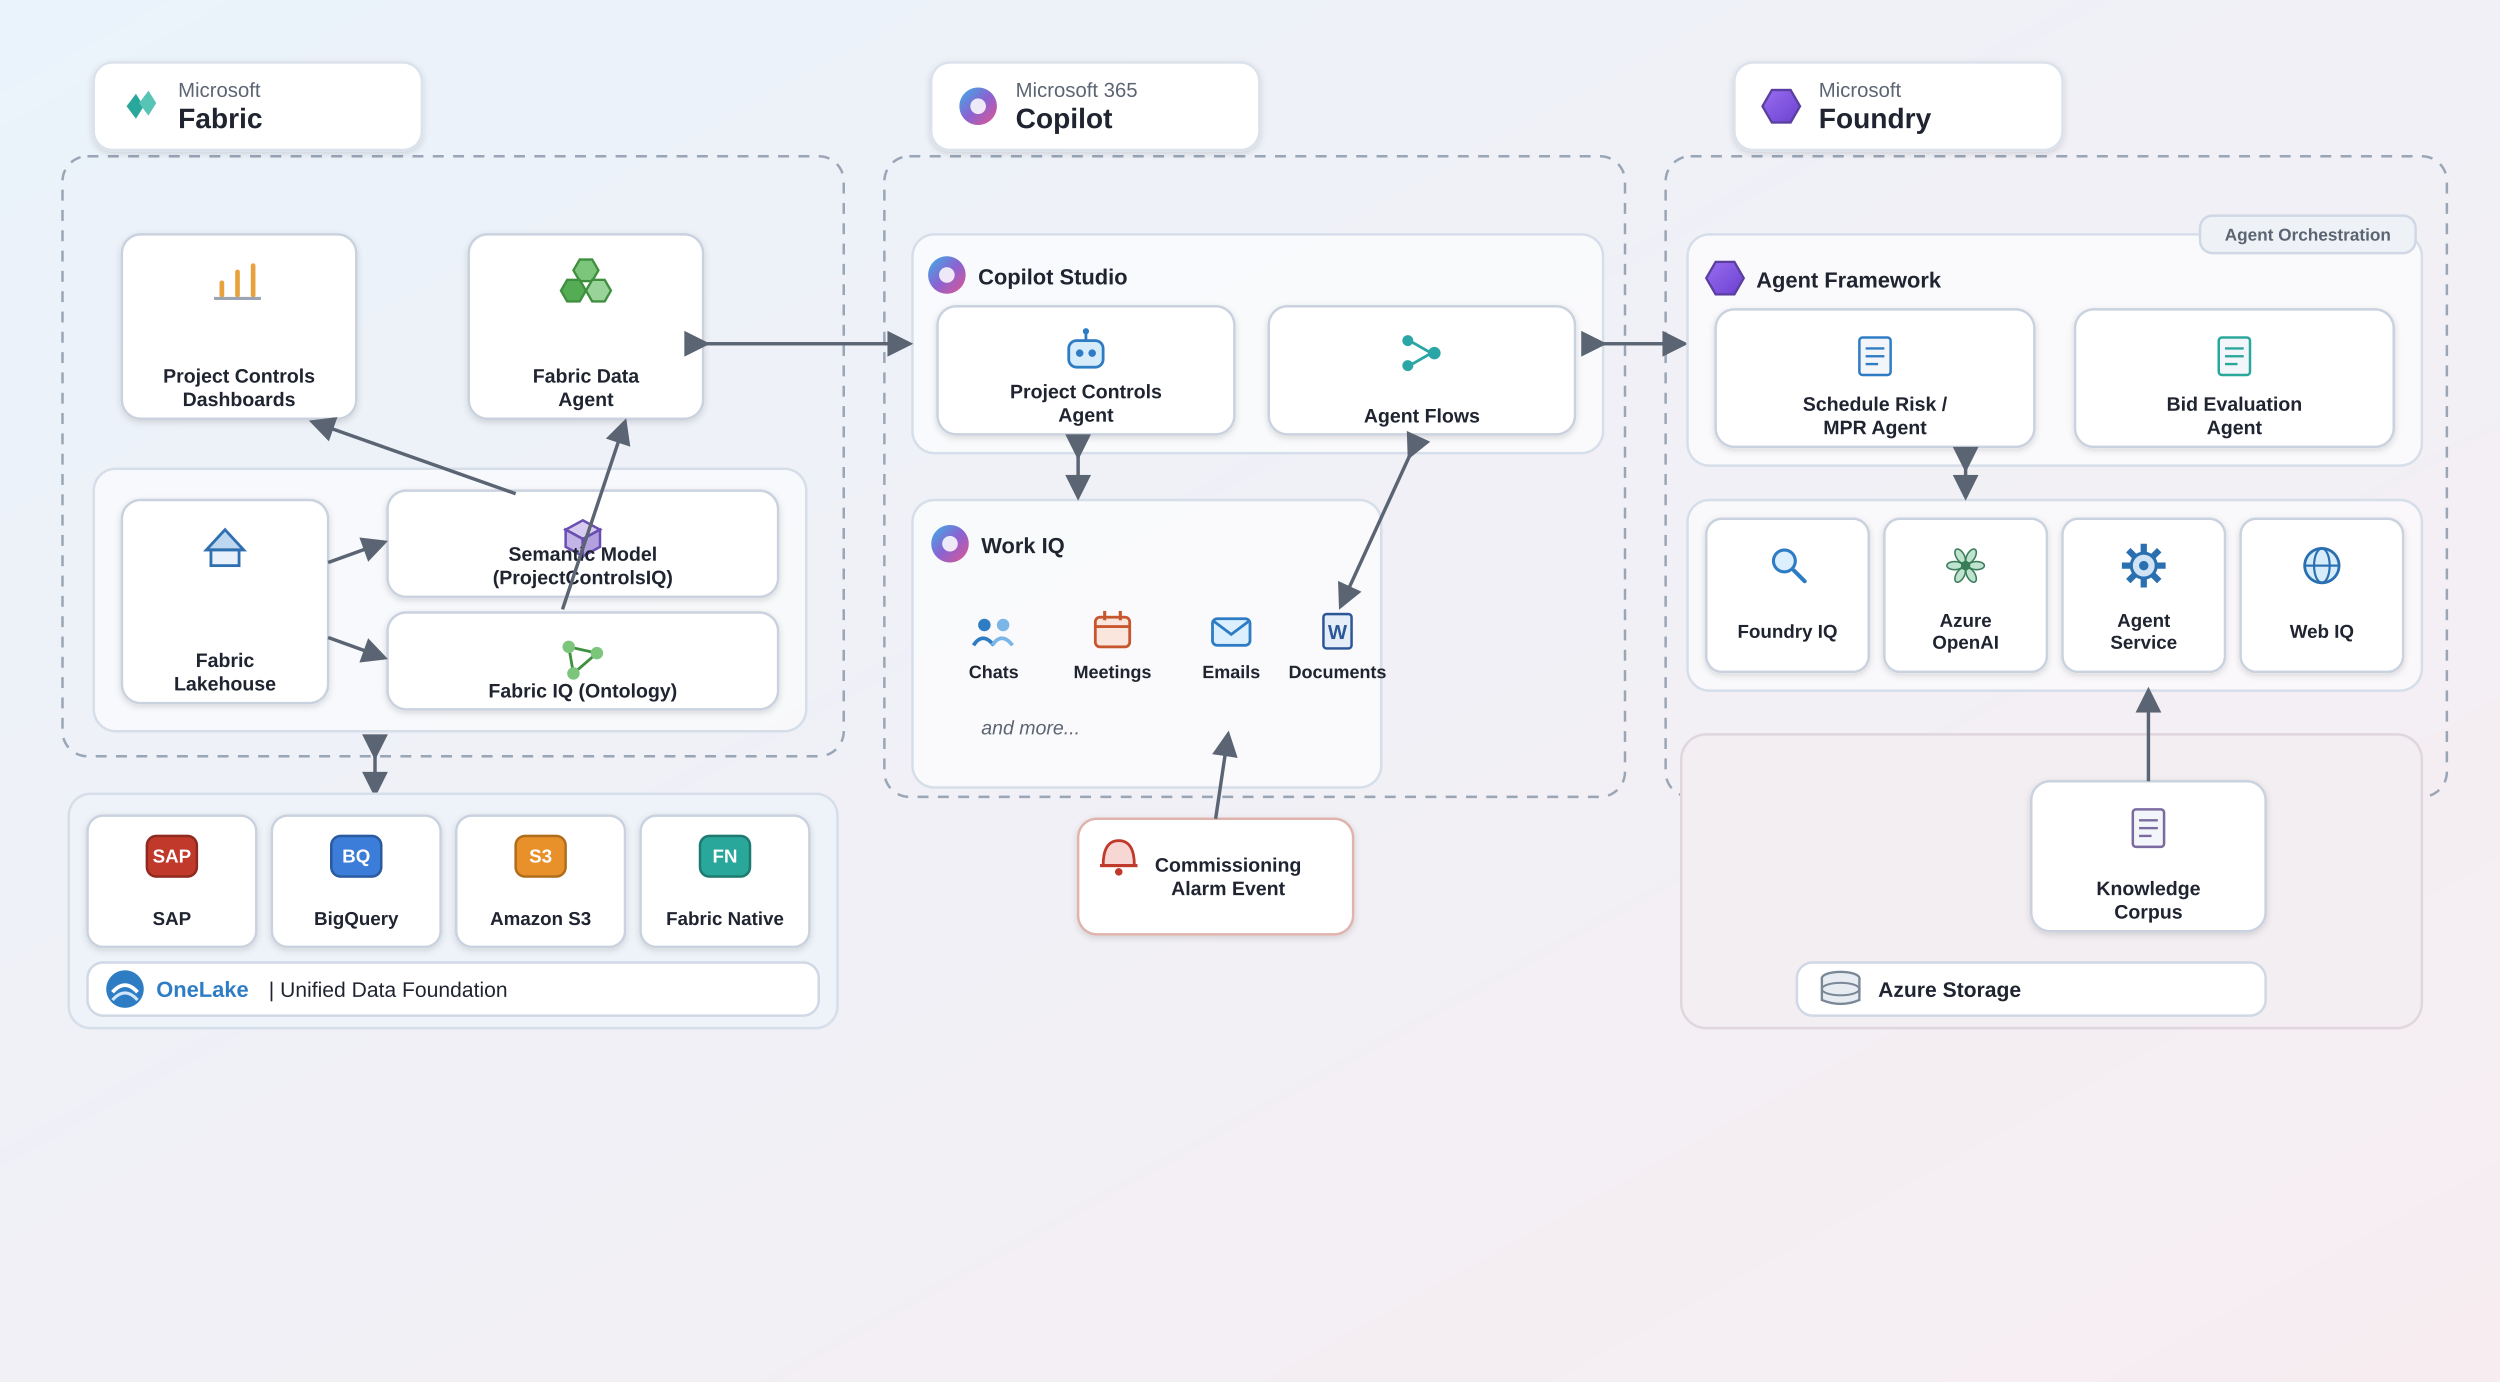
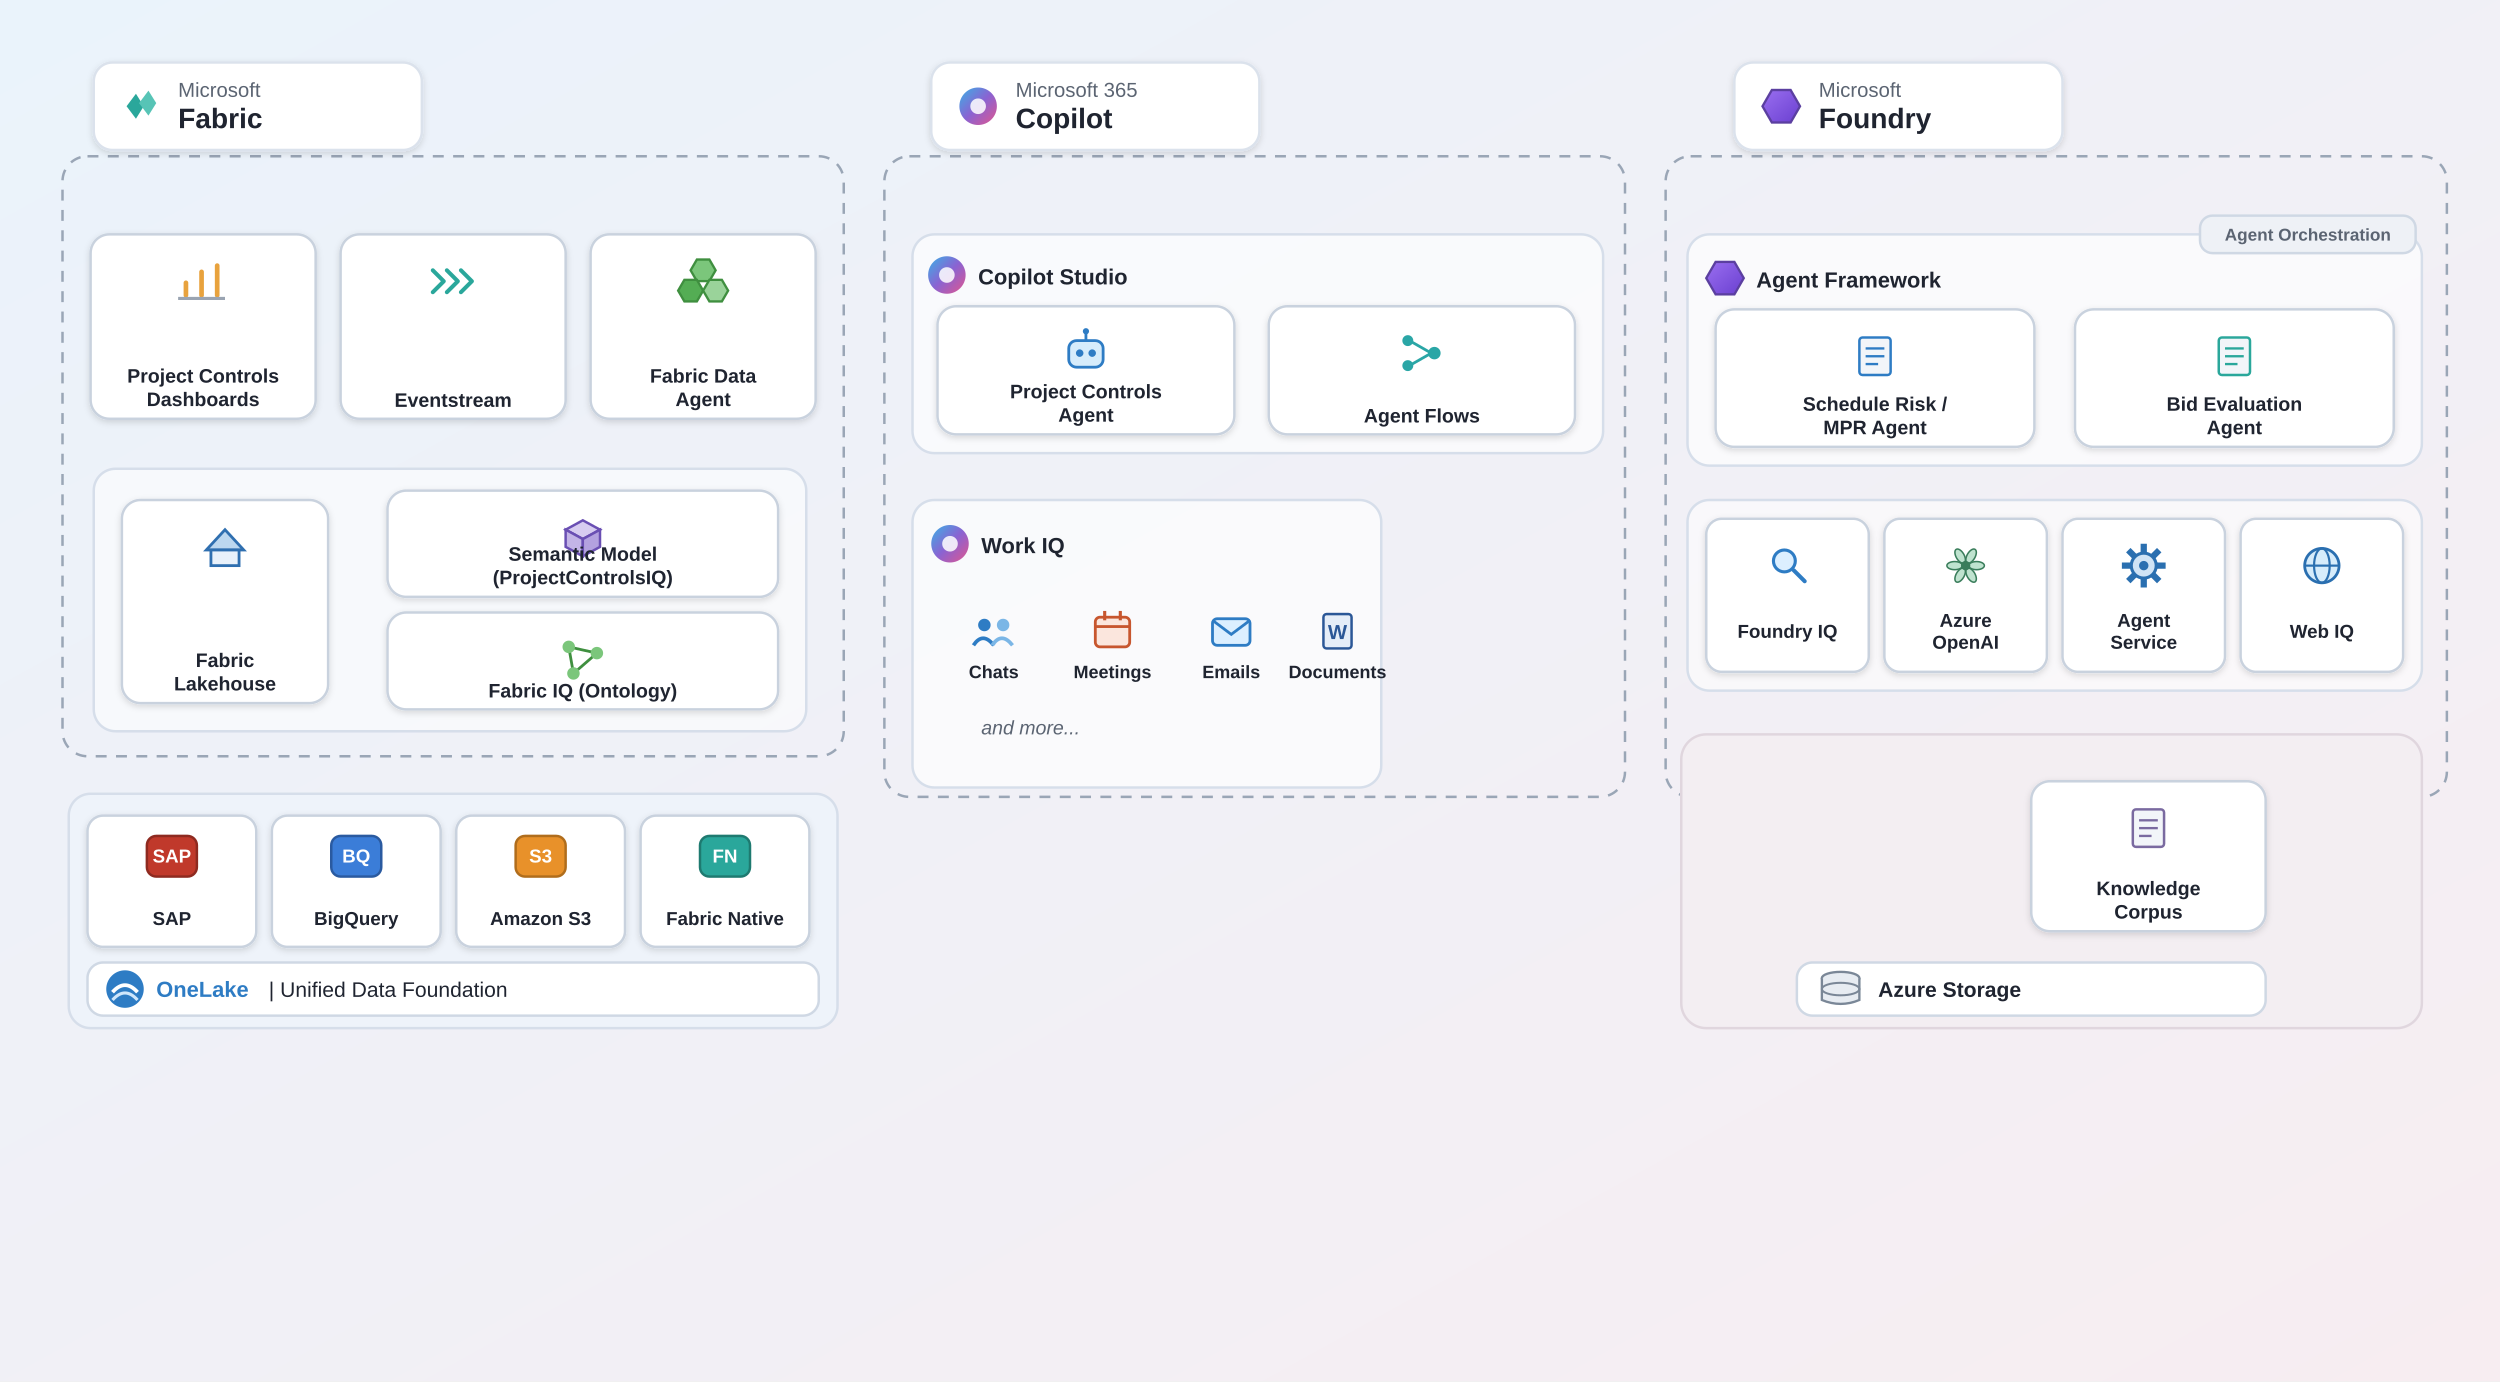
<svg xmlns="http://www.w3.org/2000/svg" width="1600" height="884" viewBox="0 0 1600 884" font-family="Segoe UI, Arial, sans-serif">
  <defs>
    <linearGradient id="bg" x1="0" y1="0" x2="1" y2="1">
      <stop offset="0" stop-color="#eaf3fb" />
      <stop offset="1" stop-color="#f7edf1" />
    </linearGradient>
    <linearGradient id="cop" x1="0" y1="0" x2="1" y2="1">
      <stop offset="0" stop-color="#3ab0e6" />
      <stop offset="0.5" stop-color="#8a63d2" />
      <stop offset="1" stop-color="#e0568f" />
    </linearGradient>
    <linearGradient id="fdy" x1="0" y1="0" x2="1" y2="1">
      <stop offset="0" stop-color="#9a6ff0" />
      <stop offset="1" stop-color="#6a3fd0" />
    </linearGradient>
    <marker id="aend" viewBox="0 0 10 10" refX="8.5" refY="5" markerWidth="7.5" markerHeight="7.5" orient="auto-start-reverse">
      <path d="M0,0 L10,5 L0,10 z" fill="#5a6472" />
    </marker>
    <marker id="astart" viewBox="0 0 10 10" refX="1.5" refY="5" markerWidth="7.5" markerHeight="7.5" orient="auto-start-reverse">
      <path d="M10,0 L0,5 L10,10 z" fill="#5a6472" />
    </marker>
    <filter id="sh" x="-20%" y="-20%" width="140%" height="140%">
      <feDropShadow dx="0" dy="1.5" stdDeviation="2" flood-color="#000" flood-opacity="0.14" />
    </filter>
  </defs>
  <rect x="0" y="0" width="1600" height="884" fill="url(#bg)" />
  <rect x="40" y="100" width="500" height="384" rx="16" fill="none" stroke="#9aa6b6" stroke-width="1.6" stroke-dasharray="7 6" />
  <rect x="566" y="100" width="474" height="410" rx="16" fill="none" stroke="#9aa6b6" stroke-width="1.6" stroke-dasharray="7 6" />
  <rect x="1066" y="100" width="500" height="410" rx="16" fill="none" stroke="#9aa6b6" stroke-width="1.6" stroke-dasharray="7 6" />
  <rect x="60" y="40" width="210" height="56" rx="12" fill="#ffffff" stroke="#dbe2ec" stroke-width="1.6" filter="url(#sh)" />
  <polygon points="81,68 87,60 92,68 87,76" fill="#2AA79B" />
  <polygon points="89,66 95,58 100,66 95,74" fill="#57C4B6" />
  <text x="114" y="62" font-size="13" font-weight="400" text-anchor="start" fill="#5b6472" font-family="Segoe UI, Arial, sans-serif">Microsoft</text>
  <text x="114" y="82" font-size="18" font-weight="700" text-anchor="start" fill="#1f2430" font-family="Segoe UI, Arial, sans-serif">Fabric</text>
  <rect x="596" y="40" width="210" height="56" rx="12" fill="#ffffff" stroke="#dbe2ec" stroke-width="1.6" filter="url(#sh)" />
  <circle cx="626" cy="68" r="12" fill="url(#cop)" />
  <circle cx="626" cy="68" r="5" fill="#fff" fill-opacity="0.85" />
  <text x="650" y="62" font-size="13" font-weight="400" text-anchor="start" fill="#5b6472" font-family="Segoe UI, Arial, sans-serif">Microsoft 365</text>
  <text x="650" y="82" font-size="18" font-weight="700" text-anchor="start" fill="#1f2430" font-family="Segoe UI, Arial, sans-serif">Copilot</text>
  <rect x="1110" y="40" width="210" height="56" rx="12" fill="#ffffff" stroke="#dbe2ec" stroke-width="1.6" filter="url(#sh)" />
  <polygon points="1152.0,68.0 1146.0,78.4 1134.0,78.4 1128.0,68.0 1134.0,57.6 1146.0,57.6" fill="url(#fdy)" stroke="#5b3fa0" stroke-width="1.5" />
  <text x="1164" y="62" font-size="13" font-weight="400" text-anchor="start" fill="#5b6472" font-family="Segoe UI, Arial, sans-serif">Microsoft</text>
  <text x="1164" y="82" font-size="18" font-weight="700" text-anchor="start" fill="#1f2430" font-family="Segoe UI, Arial, sans-serif">Foundry</text>
-   <rect x="78" y="150" width="150" height="118" rx="12" fill="#ffffff" stroke="#c9d2de" stroke-width="1.6" filter="url(#sh)" />
+   <rect x="58" y="150" width="144" height="118" rx="12" fill="#ffffff" stroke="#c9d2de" stroke-width="1.6" filter="url(#sh)" />
  <g stroke="#E8A23D" stroke-width="3" stroke-linecap="round">
-     <line x1="142.0" y1="189" x2="142.0" y2="181" />
-     <line x1="152.0" y1="189" x2="152.0" y2="174" />
-     <line x1="162.0" y1="189" x2="162.0" y2="170" />
-   </g>
-   <line x1="137.0" y1="191" x2="167.0" y2="191" stroke="#9aa4b2" stroke-width="2" />
-   <text x="153.0" y="244.875" font-size="12.5" font-weight="600" text-anchor="middle" fill="#1f2430" font-family="Segoe UI, Arial, sans-serif">Project Controls</text>
-   <text x="153.0" y="259.875" font-size="12.5" font-weight="600" text-anchor="middle" fill="#1f2430" font-family="Segoe UI, Arial, sans-serif">Dashboards</text>
-   <rect x="300" y="150" width="150" height="118" rx="12" fill="#ffffff" stroke="#c9d2de" stroke-width="1.6" filter="url(#sh)" />
-   <polygon points="383.0,173.0 379.0,179.9 371.0,179.9 367.0,173.0 371.0,166.1 379.0,166.1" fill="#7BC67B" stroke="#3f8f3f" stroke-width="1.5" />
-   <polygon points="375.0,186.0 371.0,192.9 363.0,192.9 359.0,186.0 363.0,179.1 371.0,179.1" fill="#54ad54" stroke="#3f8f3f" stroke-width="1.5" />
-   <polygon points="391.0,186.0 387.0,192.9 379.0,192.9 375.0,186.0 379.0,179.1 387.0,179.1" fill="#9ad39a" stroke="#3f8f3f" stroke-width="1.5" />
-   <text x="375.0" y="244.875" font-size="12.5" font-weight="600" text-anchor="middle" fill="#1f2430" font-family="Segoe UI, Arial, sans-serif">Fabric Data</text>
-   <text x="375.0" y="259.875" font-size="12.5" font-weight="600" text-anchor="middle" fill="#1f2430" font-family="Segoe UI, Arial, sans-serif">Agent</text>
+     <line x1="119.0" y1="189" x2="119.0" y2="181" />
+     <line x1="129.0" y1="189" x2="129.0" y2="174" />
+     <line x1="139.0" y1="189" x2="139.0" y2="170" />
+   </g>
+   <line x1="114.0" y1="191" x2="144.0" y2="191" stroke="#9aa4b2" stroke-width="2" />
+   <text x="130.0" y="244.875" font-size="12.5" font-weight="600" text-anchor="middle" fill="#1f2430" font-family="Segoe UI, Arial, sans-serif">Project Controls</text>
+   <text x="130.0" y="259.875" font-size="12.5" font-weight="600" text-anchor="middle" fill="#1f2430" font-family="Segoe UI, Arial, sans-serif">Dashboards</text>
+   <rect x="218" y="150" width="144" height="118" rx="12" fill="#ffffff" stroke="#c9d2de" stroke-width="1.6" filter="url(#sh)" />
+   <path d="M277.0,173 L284.0,180 L277.0,187" fill="none" stroke="#2AA79B" stroke-width="2.6" stroke-linecap="round" stroke-linejoin="round" />
+   <path d="M286.0,173 L293.0,180 L286.0,187" fill="none" stroke="#2AA79B" stroke-width="2.6" stroke-linecap="round" stroke-linejoin="round" />
+   <path d="M295.0,173 L302.0,180 L295.0,187" fill="none" stroke="#2AA79B" stroke-width="2.6" stroke-linecap="round" stroke-linejoin="round" />
+   <text x="290.0" y="260.375" font-size="12.5" font-weight="600" text-anchor="middle" fill="#1f2430" font-family="Segoe UI, Arial, sans-serif">Eventstream</text>
+   <rect x="378" y="150" width="144" height="118" rx="12" fill="#ffffff" stroke="#c9d2de" stroke-width="1.6" filter="url(#sh)" />
+   <polygon points="458.0,173.0 454.0,179.9 446.0,179.9 442.0,173.0 446.0,166.1 454.0,166.1" fill="#7BC67B" stroke="#3f8f3f" stroke-width="1.5" />
+   <polygon points="450.0,186.0 446.0,192.9 438.0,192.9 434.0,186.0 438.0,179.1 446.0,179.1" fill="#54ad54" stroke="#3f8f3f" stroke-width="1.5" />
+   <polygon points="466.0,186.0 462.0,192.9 454.0,192.9 450.0,186.0 454.0,179.1 462.0,179.1" fill="#9ad39a" stroke="#3f8f3f" stroke-width="1.5" />
+   <text x="450.0" y="244.875" font-size="12.5" font-weight="600" text-anchor="middle" fill="#1f2430" font-family="Segoe UI, Arial, sans-serif">Fabric Data</text>
+   <text x="450.0" y="259.875" font-size="12.5" font-weight="600" text-anchor="middle" fill="#1f2430" font-family="Segoe UI, Arial, sans-serif">Agent</text>
  <rect x="60" y="300" width="456" height="168" rx="14" fill="#ffffff" stroke="#d6deea" stroke-width="1.6" fill-opacity="0.55" />
  <rect x="78" y="320" width="132" height="130" rx="12" fill="#ffffff" stroke="#c9d2de" stroke-width="1.6" filter="url(#sh)" />
  <path d="M132.0,352 L144.0,339 L156.0,352 Z" fill="#bcd7ef" stroke="#2F6FB0" stroke-width="1.8" />
  <rect x="135.0" y="352" width="18" height="10" fill="#e8f1fb" stroke="#2F6FB0" stroke-width="1.8" />
  <text x="144.0" y="426.875" font-size="12.5" font-weight="600" text-anchor="middle" fill="#1f2430" font-family="Segoe UI, Arial, sans-serif">Fabric</text>
  <text x="144.0" y="441.875" font-size="12.5" font-weight="600" text-anchor="middle" fill="#1f2430" font-family="Segoe UI, Arial, sans-serif">Lakehouse</text>
  <rect x="248" y="314" width="250" height="68" rx="12" fill="#ffffff" stroke="#c9d2de" stroke-width="1.6" filter="url(#sh)" />
  <g fill="#d7ccf0" stroke="#6A4FB3" stroke-width="1.6">
    <polygon points="373.0,333 384.0,339 373.0,345 362.0,339" />
    <polygon points="362.0,339 373.0,345 373.0,356 362.0,350" fill="#c3b4e6" />
    <polygon points="384.0,339 373.0,345 373.0,356 384.0,350" fill="#b3a1df" />
  </g>
  <text x="373.0" y="358.875" font-size="12.5" font-weight="600" text-anchor="middle" fill="#1f2430" font-family="Segoe UI, Arial, sans-serif">Semantic Model</text>
  <text x="373.0" y="373.875" font-size="12.5" font-weight="600" text-anchor="middle" fill="#1f2430" font-family="Segoe UI, Arial, sans-serif">(ProjectControlsIQ)</text>
  <rect x="248" y="392" width="250" height="62" rx="12" fill="#ffffff" stroke="#c9d2de" stroke-width="1.6" filter="url(#sh)" />
  <g stroke="#3f8f3f" stroke-width="1.8">
    <line x1="364.0" y1="414" x2="382.0" y2="418" />
    <line x1="364.0" y1="414" x2="367.0" y2="431" />
    <line x1="382.0" y1="418" x2="367.0" y2="431" />
  </g>
  <circle cx="364.0" cy="414" r="4" fill="#7BC67B" />
  <circle cx="382.0" cy="418" r="4" fill="#7BC67B" />
  <circle cx="367.0" cy="431" r="4" fill="#7BC67B" />
  <text x="373.0" y="446.375" font-size="12.5" font-weight="600" text-anchor="middle" fill="#1f2430" font-family="Segoe UI, Arial, sans-serif">Fabric IQ  (Ontology)</text>
-   <path d="M210,360 L246,347" fill="none" stroke="#5a6472" stroke-width="2.2" marker-end="url(#aend)" />
-   <path d="M210,408 L246,421" fill="none" stroke="#5a6472" stroke-width="2.2" marker-end="url(#aend)" />
-   <path d="M330,316 L200,270" fill="none" stroke="#5a6472" stroke-width="2.2" marker-end="url(#aend)" />
-   <path d="M360,390 L400,270" fill="none" stroke="#5a6472" stroke-width="2.2" marker-end="url(#aend)" />
-   <path d="M240,484 L240,508" fill="none" stroke="#5a6472" stroke-width="2.2" marker-end="url(#aend)" marker-start="url(#astart)" />
  <rect x="44" y="508" width="492" height="150" rx="14" fill="#eef3fa" stroke="#d6deea" stroke-width="1.6" />
  <rect x="56" y="522" width="108" height="84" rx="10" fill="#ffffff" stroke="#c9d2de" stroke-width="1.6" filter="url(#sh)" />
  <rect x="94" y="535" width="32" height="26" rx="6" fill="#C0392B" stroke="#8e2a20" stroke-width="1.6" />
  <text x="110" y="552" font-size="12" font-weight="800" text-anchor="middle" fill="#fff" font-family="Segoe UI, Arial, sans-serif">SAP</text>
  <text x="110" y="592" font-size="12" font-weight="600" text-anchor="middle" fill="#1f2430" font-family="Segoe UI, Arial, sans-serif">SAP</text>
  <rect x="174" y="522" width="108" height="84" rx="10" fill="#ffffff" stroke="#c9d2de" stroke-width="1.6" filter="url(#sh)" />
  <rect x="212" y="535" width="32" height="26" rx="6" fill="#3B7DD8" stroke="#2a5aa0" stroke-width="1.6" />
  <text x="228" y="552" font-size="12" font-weight="800" text-anchor="middle" fill="#fff" font-family="Segoe UI, Arial, sans-serif">BQ</text>
  <text x="228" y="592" font-size="12" font-weight="600" text-anchor="middle" fill="#1f2430" font-family="Segoe UI, Arial, sans-serif">BigQuery</text>
  <rect x="292" y="522" width="108" height="84" rx="10" fill="#ffffff" stroke="#c9d2de" stroke-width="1.6" filter="url(#sh)" />
  <rect x="330" y="535" width="32" height="26" rx="6" fill="#E8912A" stroke="#b06d1c" stroke-width="1.6" />
  <text x="346" y="552" font-size="12" font-weight="800" text-anchor="middle" fill="#fff" font-family="Segoe UI, Arial, sans-serif">S3</text>
  <text x="346" y="592" font-size="12" font-weight="600" text-anchor="middle" fill="#1f2430" font-family="Segoe UI, Arial, sans-serif">Amazon S3</text>
  <rect x="410" y="522" width="108" height="84" rx="10" fill="#ffffff" stroke="#c9d2de" stroke-width="1.6" filter="url(#sh)" />
  <rect x="448" y="535" width="32" height="26" rx="6" fill="#2AA79B" stroke="#1e7a70" stroke-width="1.6" />
  <text x="464" y="552" font-size="12" font-weight="800" text-anchor="middle" fill="#fff" font-family="Segoe UI, Arial, sans-serif">FN</text>
  <text x="464" y="592" font-size="12" font-weight="600" text-anchor="middle" fill="#1f2430" font-family="Segoe UI, Arial, sans-serif">Fabric Native</text>
  <rect x="56" y="616" width="468" height="34" rx="10" fill="#ffffff" stroke="#cfd8e4" stroke-width="1.6" />
  <circle cx="80" cy="633" r="12" fill="#2E7CC4" />
  <path d="M72,635 q8,-9 16,0" fill="none" stroke="#fff" stroke-width="2.4" />
  <path d="M72,640 q8,-9 16,0" fill="none" stroke="#cfe6fb" stroke-width="2" />
  <text x="100" y="638" font-size="14" font-weight="700" text-anchor="start" fill="#2E7CC4" font-family="Segoe UI, Arial, sans-serif">OneLake</text>
  <text x="172" y="638" font-size="13.5" font-weight="500" text-anchor="start" fill="#1f2430" font-family="Segoe UI, Arial, sans-serif">| Unified Data Foundation</text>
  <rect x="584" y="150" width="442" height="140" rx="14" fill="#ffffff" stroke="#d6deea" stroke-width="1.6" fill-opacity="0.65" />
  <circle cx="606" cy="176" r="12" fill="url(#cop)" />
  <circle cx="606" cy="176" r="5" fill="#fff" fill-opacity="0.85" />
  <text x="626" y="182" font-size="14" font-weight="700" text-anchor="start" fill="#1f2430" font-family="Segoe UI, Arial, sans-serif">Copilot Studio</text>
  <rect x="600" y="196" width="190" height="82" rx="12" fill="#ffffff" stroke="#c9d2de" stroke-width="1.6" filter="url(#sh)" />
  <rect x="684.0" y="218" width="22" height="17" rx="5" fill="#d6ecfb" stroke="#2E7CC4" stroke-width="1.8" />
  <circle cx="691.0" cy="226" r="2.4" fill="#2E7CC4" />
  <circle cx="699.0" cy="226" r="2.4" fill="#2E7CC4" />
  <line x1="695.0" y1="218" x2="695.0" y2="213" stroke="#2E7CC4" stroke-width="1.8" />
  <circle cx="695.0" cy="212" r="2" fill="#2E7CC4" />
  <text x="695.0" y="254.875" font-size="12.5" font-weight="600" text-anchor="middle" fill="#1f2430" font-family="Segoe UI, Arial, sans-serif">Project Controls</text>
  <text x="695.0" y="269.875" font-size="12.5" font-weight="600" text-anchor="middle" fill="#1f2430" font-family="Segoe UI, Arial, sans-serif">Agent</text>
  <rect x="812" y="196" width="196" height="82" rx="12" fill="#ffffff" stroke="#c9d2de" stroke-width="1.6" filter="url(#sh)" />
  <g stroke="#2AA6A6" stroke-width="1.8">
    <line x1="902.0" y1="218" x2="916.0" y2="226" />
    <line x1="902.0" y1="234" x2="916.0" y2="226" />
  </g>
  <circle cx="901.0" cy="218" r="3.5" fill="#2AA6A6" />
  <circle cx="901.0" cy="234" r="3.5" fill="#2AA6A6" />
  <circle cx="918.0" cy="226" r="4" fill="#2AA6A6" />
  <text x="910.0" y="270.375" font-size="12.5" font-weight="600" text-anchor="middle" fill="#1f2430" font-family="Segoe UI, Arial, sans-serif">Agent Flows</text>
  <rect x="584" y="320" width="300" height="184" rx="14" fill="#ffffff" stroke="#d6deea" stroke-width="1.6" fill-opacity="0.65" />
  <circle cx="608" cy="348" r="12" fill="url(#cop)" />
  <circle cx="608" cy="348" r="5" fill="#fff" fill-opacity="0.85" />
  <text x="628" y="354" font-size="14" font-weight="700" text-anchor="start" fill="#1f2430" font-family="Segoe UI, Arial, sans-serif">Work IQ</text>
  <circle cx="630" cy="400" r="4" fill="#2E7CC4" />
  <circle cx="642" cy="400" r="4" fill="#7bb6e6" />
  <path d="M623,413 q6,-9 13,0" fill="none" stroke="#2E7CC4" stroke-width="2.4" />
  <path d="M635,413 q6,-9 13,0" fill="none" stroke="#7bb6e6" stroke-width="2.4" />
  <text x="636" y="434" font-size="11.5" font-weight="600" text-anchor="middle" fill="#1f2430" font-family="Segoe UI, Arial, sans-serif">Chats</text>
  <rect x="701" y="395" width="22" height="19" rx="3" fill="#fbe6dd" stroke="#C7562E" stroke-width="1.8" />
  <line x1="701" y1="401" x2="723" y2="401" stroke="#C7562E" stroke-width="1.8" />
  <line x1="707" y1="391" x2="707" y2="397" stroke="#C7562E" stroke-width="2" />
  <line x1="717" y1="391" x2="717" y2="397" stroke="#C7562E" stroke-width="2" />
  <text x="712" y="434" font-size="11.5" font-weight="600" text-anchor="middle" fill="#1f2430" font-family="Segoe UI, Arial, sans-serif">Meetings</text>
  <rect x="776" y="396" width="24" height="17" rx="3" fill="#dcefff" stroke="#2E7CC4" stroke-width="1.8" />
  <path d="M776,397 L788,406 L800,397" fill="none" stroke="#2E7CC4" stroke-width="1.8" />
  <text x="788" y="434" font-size="11.5" font-weight="600" text-anchor="middle" fill="#1f2430" font-family="Segoe UI, Arial, sans-serif">Emails</text>
  <rect x="847" y="393" width="18" height="22" rx="2" fill="#e5edf8" stroke="#2B5797" stroke-width="1.6" />
  <text x="856" y="409" font-size="13" font-weight="800" text-anchor="middle" fill="#2B5797" font-family="Segoe UI, Arial, sans-serif">W</text>
  <text x="856" y="434" font-size="11.5" font-weight="600" text-anchor="middle" fill="#1f2430" font-family="Segoe UI, Arial, sans-serif">Documents</text>
  <text x="628" y="470" font-size="12.5" font-weight="400" text-anchor="start" fill="#5b6472" font-family="Segoe UI, Arial, sans-serif" font-style="italic">and more...</text>
-   <rect x="690" y="524" width="176" height="74" rx="12" fill="#ffffff" stroke="#e0b3ad" stroke-width="1.6" filter="url(#sh)" />
-   <path d="M706,554 Q706,538 716,538 Q726,538 726,554 Z" fill="#f7d7d3" stroke="#C0392B" stroke-width="1.8" />
-   <line x1="704" y1="554" x2="728" y2="554" stroke="#C0392B" stroke-width="2" />
-   <circle cx="716" cy="558" r="2.4" fill="#C0392B" />
-   <text x="786" y="557.875" font-size="12.5" font-weight="600" text-anchor="middle" fill="#1f2430" font-family="Segoe UI, Arial, sans-serif">Commissioning</text>
-   <text x="786" y="572.875" font-size="12.5" font-weight="600" text-anchor="middle" fill="#1f2430" font-family="Segoe UI, Arial, sans-serif">Alarm Event</text>
-   <path d="M778,524 L786,470" fill="none" stroke="#5a6472" stroke-width="2.2" marker-end="url(#aend)" />
-   <path d="M452,220 L582,220" fill="none" stroke="#5a6472" stroke-width="2.2" marker-end="url(#aend)" marker-start="url(#astart)" />
-   <path d="M1026,220 L1078,220" fill="none" stroke="#5a6472" stroke-width="2.2" marker-end="url(#aend)" marker-start="url(#astart)" />
-   <path d="M690,292 L690,318" fill="none" stroke="#5a6472" stroke-width="2.2" marker-end="url(#aend)" marker-start="url(#astart)" />
-   <path d="M902,292 L858,388" fill="none" stroke="#5a6472" stroke-width="2.2" marker-end="url(#aend)" marker-start="url(#astart)" />
  <rect x="1080" y="150" width="470" height="148" rx="14" fill="#ffffff" stroke="#d6deea" stroke-width="1.6" fill-opacity="0.65" />
  <rect x="1408" y="138" width="138" height="24" rx="8" fill="#eef1f6" stroke="#cfd8e4" stroke-width="1.6" />
  <text x="1477" y="154" font-size="11" font-weight="600" text-anchor="middle" fill="#5b6472" font-family="Segoe UI, Arial, sans-serif">Agent Orchestration</text>
  <polygon points="1116.0,178.0 1110.0,188.4 1098.0,188.4 1092.0,178.0 1098.0,167.6 1110.0,167.6" fill="url(#fdy)" stroke="#5b3fa0" stroke-width="1.5" />
  <text x="1124" y="184" font-size="14" font-weight="700" text-anchor="start" fill="#1f2430" font-family="Segoe UI, Arial, sans-serif">Agent Framework</text>
  <rect x="1098" y="198" width="204" height="88" rx="12" fill="#ffffff" stroke="#c9d2de" stroke-width="1.6" filter="url(#sh)" />
  <rect x="1190.0" y="216" width="20" height="24" rx="2" fill="#f2f5f9" stroke="#2E7CC4" stroke-width="1.6" />
  <g stroke="#2E7CC4" stroke-width="1.5">
    <line x1="1194.0" y1="223" x2="1206.0" y2="223" />
    <line x1="1194.0" y1="228" x2="1206.0" y2="228" />
    <line x1="1194.0" y1="233" x2="1202.0" y2="233" />
  </g>
  <text x="1200.0" y="262.875" font-size="12.5" font-weight="600" text-anchor="middle" fill="#1f2430" font-family="Segoe UI, Arial, sans-serif">Schedule Risk /</text>
  <text x="1200.0" y="277.875" font-size="12.5" font-weight="600" text-anchor="middle" fill="#1f2430" font-family="Segoe UI, Arial, sans-serif">MPR Agent</text>
  <rect x="1328" y="198" width="204" height="88" rx="12" fill="#ffffff" stroke="#c9d2de" stroke-width="1.6" filter="url(#sh)" />
  <rect x="1420.0" y="216" width="20" height="24" rx="2" fill="#f2f5f9" stroke="#2AA79B" stroke-width="1.6" />
  <g stroke="#2AA79B" stroke-width="1.5">
    <line x1="1424.0" y1="223" x2="1436.0" y2="223" />
    <line x1="1424.0" y1="228" x2="1436.0" y2="228" />
    <line x1="1424.0" y1="233" x2="1432.0" y2="233" />
  </g>
  <text x="1430.0" y="262.875" font-size="12.5" font-weight="600" text-anchor="middle" fill="#1f2430" font-family="Segoe UI, Arial, sans-serif">Bid Evaluation</text>
  <text x="1430.0" y="277.875" font-size="12.5" font-weight="600" text-anchor="middle" fill="#1f2430" font-family="Segoe UI, Arial, sans-serif">Agent</text>
  <rect x="1080" y="320" width="470" height="122" rx="14" fill="#ffffff" stroke="#d6deea" stroke-width="1.6" fill-opacity="0.55" />
  <rect x="1092" y="332" width="104" height="98" rx="10" fill="#ffffff" stroke="#c9d2de" stroke-width="1.6" filter="url(#sh)" />
  <circle cx="1142" cy="359" r="7" fill="#dcefff" stroke="#2E7CC4" stroke-width="2" />
  <line x1="1148" y1="365" x2="1155" y2="372" stroke="#2E7CC4" stroke-width="2.6" stroke-linecap="round" />
  <text x="1144" y="408.2" font-size="12" font-weight="600" text-anchor="middle" fill="#1f2430" font-family="Segoe UI, Arial, sans-serif">Foundry IQ</text>
  <rect x="1206" y="332" width="104" height="98" rx="10" fill="#ffffff" stroke="#c9d2de" stroke-width="1.6" filter="url(#sh)" />
  <ellipse cx="1265.0" cy="362.0" rx="5" ry="2.6" transform="rotate(0 1265.0 362.0)" fill="#bfe3cf" stroke="#3a7d5b" stroke-width="1" />
  <ellipse cx="1261.5" cy="368.1" rx="5" ry="2.6" transform="rotate(60 1261.5 368.1)" fill="#bfe3cf" stroke="#3a7d5b" stroke-width="1" />
  <ellipse cx="1254.5" cy="368.1" rx="5" ry="2.6" transform="rotate(120 1254.5 368.1)" fill="#bfe3cf" stroke="#3a7d5b" stroke-width="1" />
  <ellipse cx="1251.0" cy="362.0" rx="5" ry="2.6" transform="rotate(180 1251.0 362.0)" fill="#bfe3cf" stroke="#3a7d5b" stroke-width="1" />
  <ellipse cx="1254.5" cy="355.9" rx="5" ry="2.6" transform="rotate(240 1254.5 355.9)" fill="#bfe3cf" stroke="#3a7d5b" stroke-width="1" />
  <ellipse cx="1261.5" cy="355.9" rx="5" ry="2.6" transform="rotate(300 1261.5 355.9)" fill="#bfe3cf" stroke="#3a7d5b" stroke-width="1" />
  <circle cx="1258" cy="362" r="3" fill="#3a7d5b" />
  <text x="1258" y="401.2" font-size="12" font-weight="600" text-anchor="middle" fill="#1f2430" font-family="Segoe UI, Arial, sans-serif">Azure</text>
  <text x="1258" y="415.2" font-size="12" font-weight="600" text-anchor="middle" fill="#1f2430" font-family="Segoe UI, Arial, sans-serif">OpenAI</text>
  <rect x="1320" y="332" width="104" height="98" rx="10" fill="#ffffff" stroke="#c9d2de" stroke-width="1.6" filter="url(#sh)" />
  <rect x="1370" y="348" width="4" height="6" fill="#2A6FB0" transform="rotate(0 1372 362)" />
  <rect x="1370" y="348" width="4" height="6" fill="#2A6FB0" transform="rotate(45 1372 362)" />
  <rect x="1370" y="348" width="4" height="6" fill="#2A6FB0" transform="rotate(90 1372 362)" />
  <rect x="1370" y="348" width="4" height="6" fill="#2A6FB0" transform="rotate(135 1372 362)" />
  <rect x="1370" y="348" width="4" height="6" fill="#2A6FB0" transform="rotate(180 1372 362)" />
  <rect x="1370" y="348" width="4" height="6" fill="#2A6FB0" transform="rotate(225 1372 362)" />
  <rect x="1370" y="348" width="4" height="6" fill="#2A6FB0" transform="rotate(270 1372 362)" />
  <rect x="1370" y="348" width="4" height="6" fill="#2A6FB0" transform="rotate(315 1372 362)" />
  <circle cx="1372" cy="362" r="8" fill="#cfe3f5" stroke="#2A6FB0" stroke-width="2" />
  <circle cx="1372" cy="362" r="3" fill="#2A6FB0" />
  <text x="1372" y="401.2" font-size="12" font-weight="600" text-anchor="middle" fill="#1f2430" font-family="Segoe UI, Arial, sans-serif">Agent</text>
  <text x="1372" y="415.2" font-size="12" font-weight="600" text-anchor="middle" fill="#1f2430" font-family="Segoe UI, Arial, sans-serif">Service</text>
  <rect x="1434" y="332" width="104" height="98" rx="10" fill="#ffffff" stroke="#c9d2de" stroke-width="1.6" filter="url(#sh)" />
  <circle cx="1486" cy="362" r="11" fill="#d6ecfb" stroke="#2A6FB0" stroke-width="1.8" />
  <ellipse cx="1486" cy="362" rx="5" ry="11" fill="none" stroke="#2A6FB0" stroke-width="1.4" />
  <line x1="1475" y1="362" x2="1497" y2="362" stroke="#2A6FB0" stroke-width="1.4" />
  <text x="1486" y="408.2" font-size="12" font-weight="600" text-anchor="middle" fill="#1f2430" font-family="Segoe UI, Arial, sans-serif">Web IQ</text>
  <rect x="1076" y="470" width="474" height="188" rx="16" fill="#f3eef2" stroke="#e0d6de" stroke-width="1.6" />
  <rect x="1300" y="500" width="150" height="96" rx="12" fill="#ffffff" stroke="#c9d2de" stroke-width="1.6" filter="url(#sh)" />
  <rect x="1365.0" y="518" width="20" height="24" rx="2" fill="#f2f5f9" stroke="#7a6aa0" stroke-width="1.6" />
  <g stroke="#7a6aa0" stroke-width="1.5">
    <line x1="1369.0" y1="525" x2="1381.0" y2="525" />
    <line x1="1369.0" y1="530" x2="1381.0" y2="530" />
    <line x1="1369.0" y1="535" x2="1377.0" y2="535" />
  </g>
  <text x="1375.0" y="572.875" font-size="12.5" font-weight="600" text-anchor="middle" fill="#1f2430" font-family="Segoe UI, Arial, sans-serif">Knowledge</text>
  <text x="1375.0" y="587.875" font-size="12.5" font-weight="600" text-anchor="middle" fill="#1f2430" font-family="Segoe UI, Arial, sans-serif">Corpus</text>
  <rect x="1150" y="616" width="300" height="34" rx="10" fill="#ffffff" stroke="#cfd8e4" stroke-width="1.6" />
  <g fill="#e7ecf2" stroke="#7a8797" stroke-width="1.5">
    <ellipse cx="1178" cy="626" rx="12" ry="4" />
    <path d="M1166,626 L1166,640 Q1178,645 1190,640 L1190,626" />
  </g>
  <ellipse cx="1178" cy="633" rx="12" ry="4" fill="none" stroke="#7a8797" stroke-width="1.3" />
  <text x="1202" y="638" font-size="13.5" font-weight="600" text-anchor="start" fill="#1f2430" font-family="Segoe UI, Arial, sans-serif">Azure Storage</text>
-   <path d="M1375,500 L1375,442" fill="none" stroke="#5a6472" stroke-width="2.2" marker-end="url(#aend)" />
-   <path d="M1258,300 L1258,318" fill="none" stroke="#5a6472" stroke-width="2.2" marker-end="url(#aend)" marker-start="url(#astart)" />
</svg>
